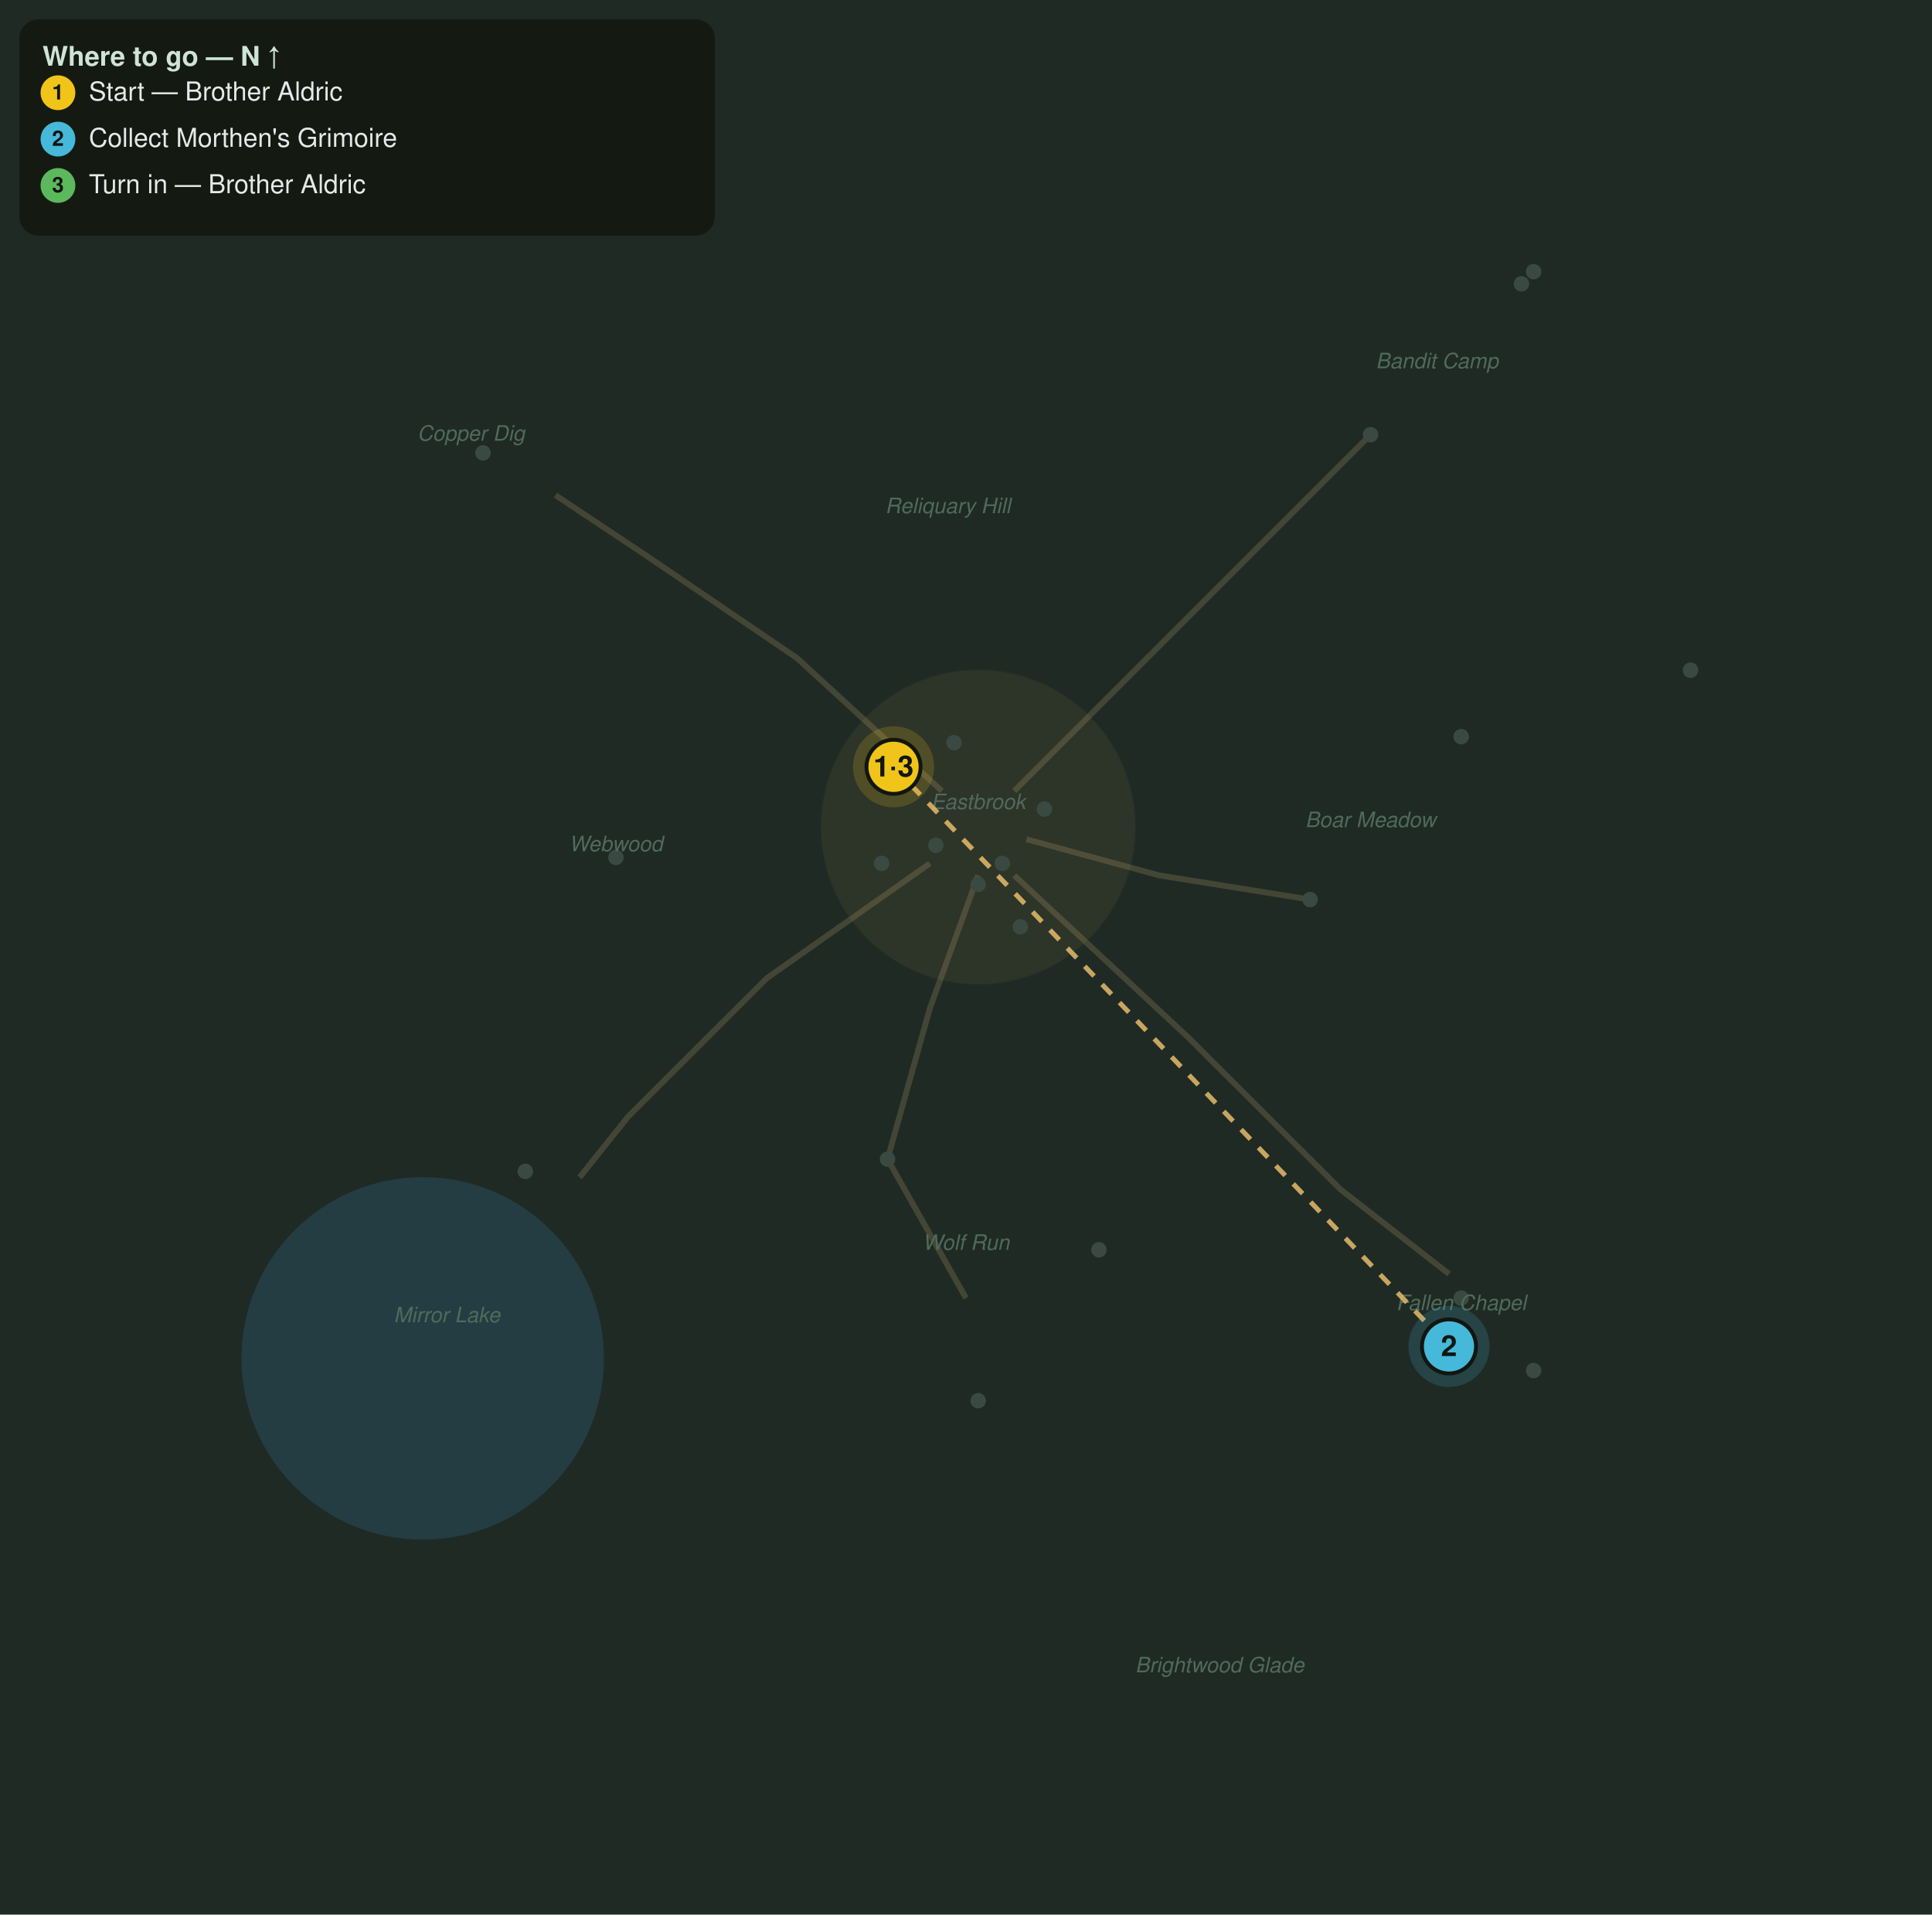
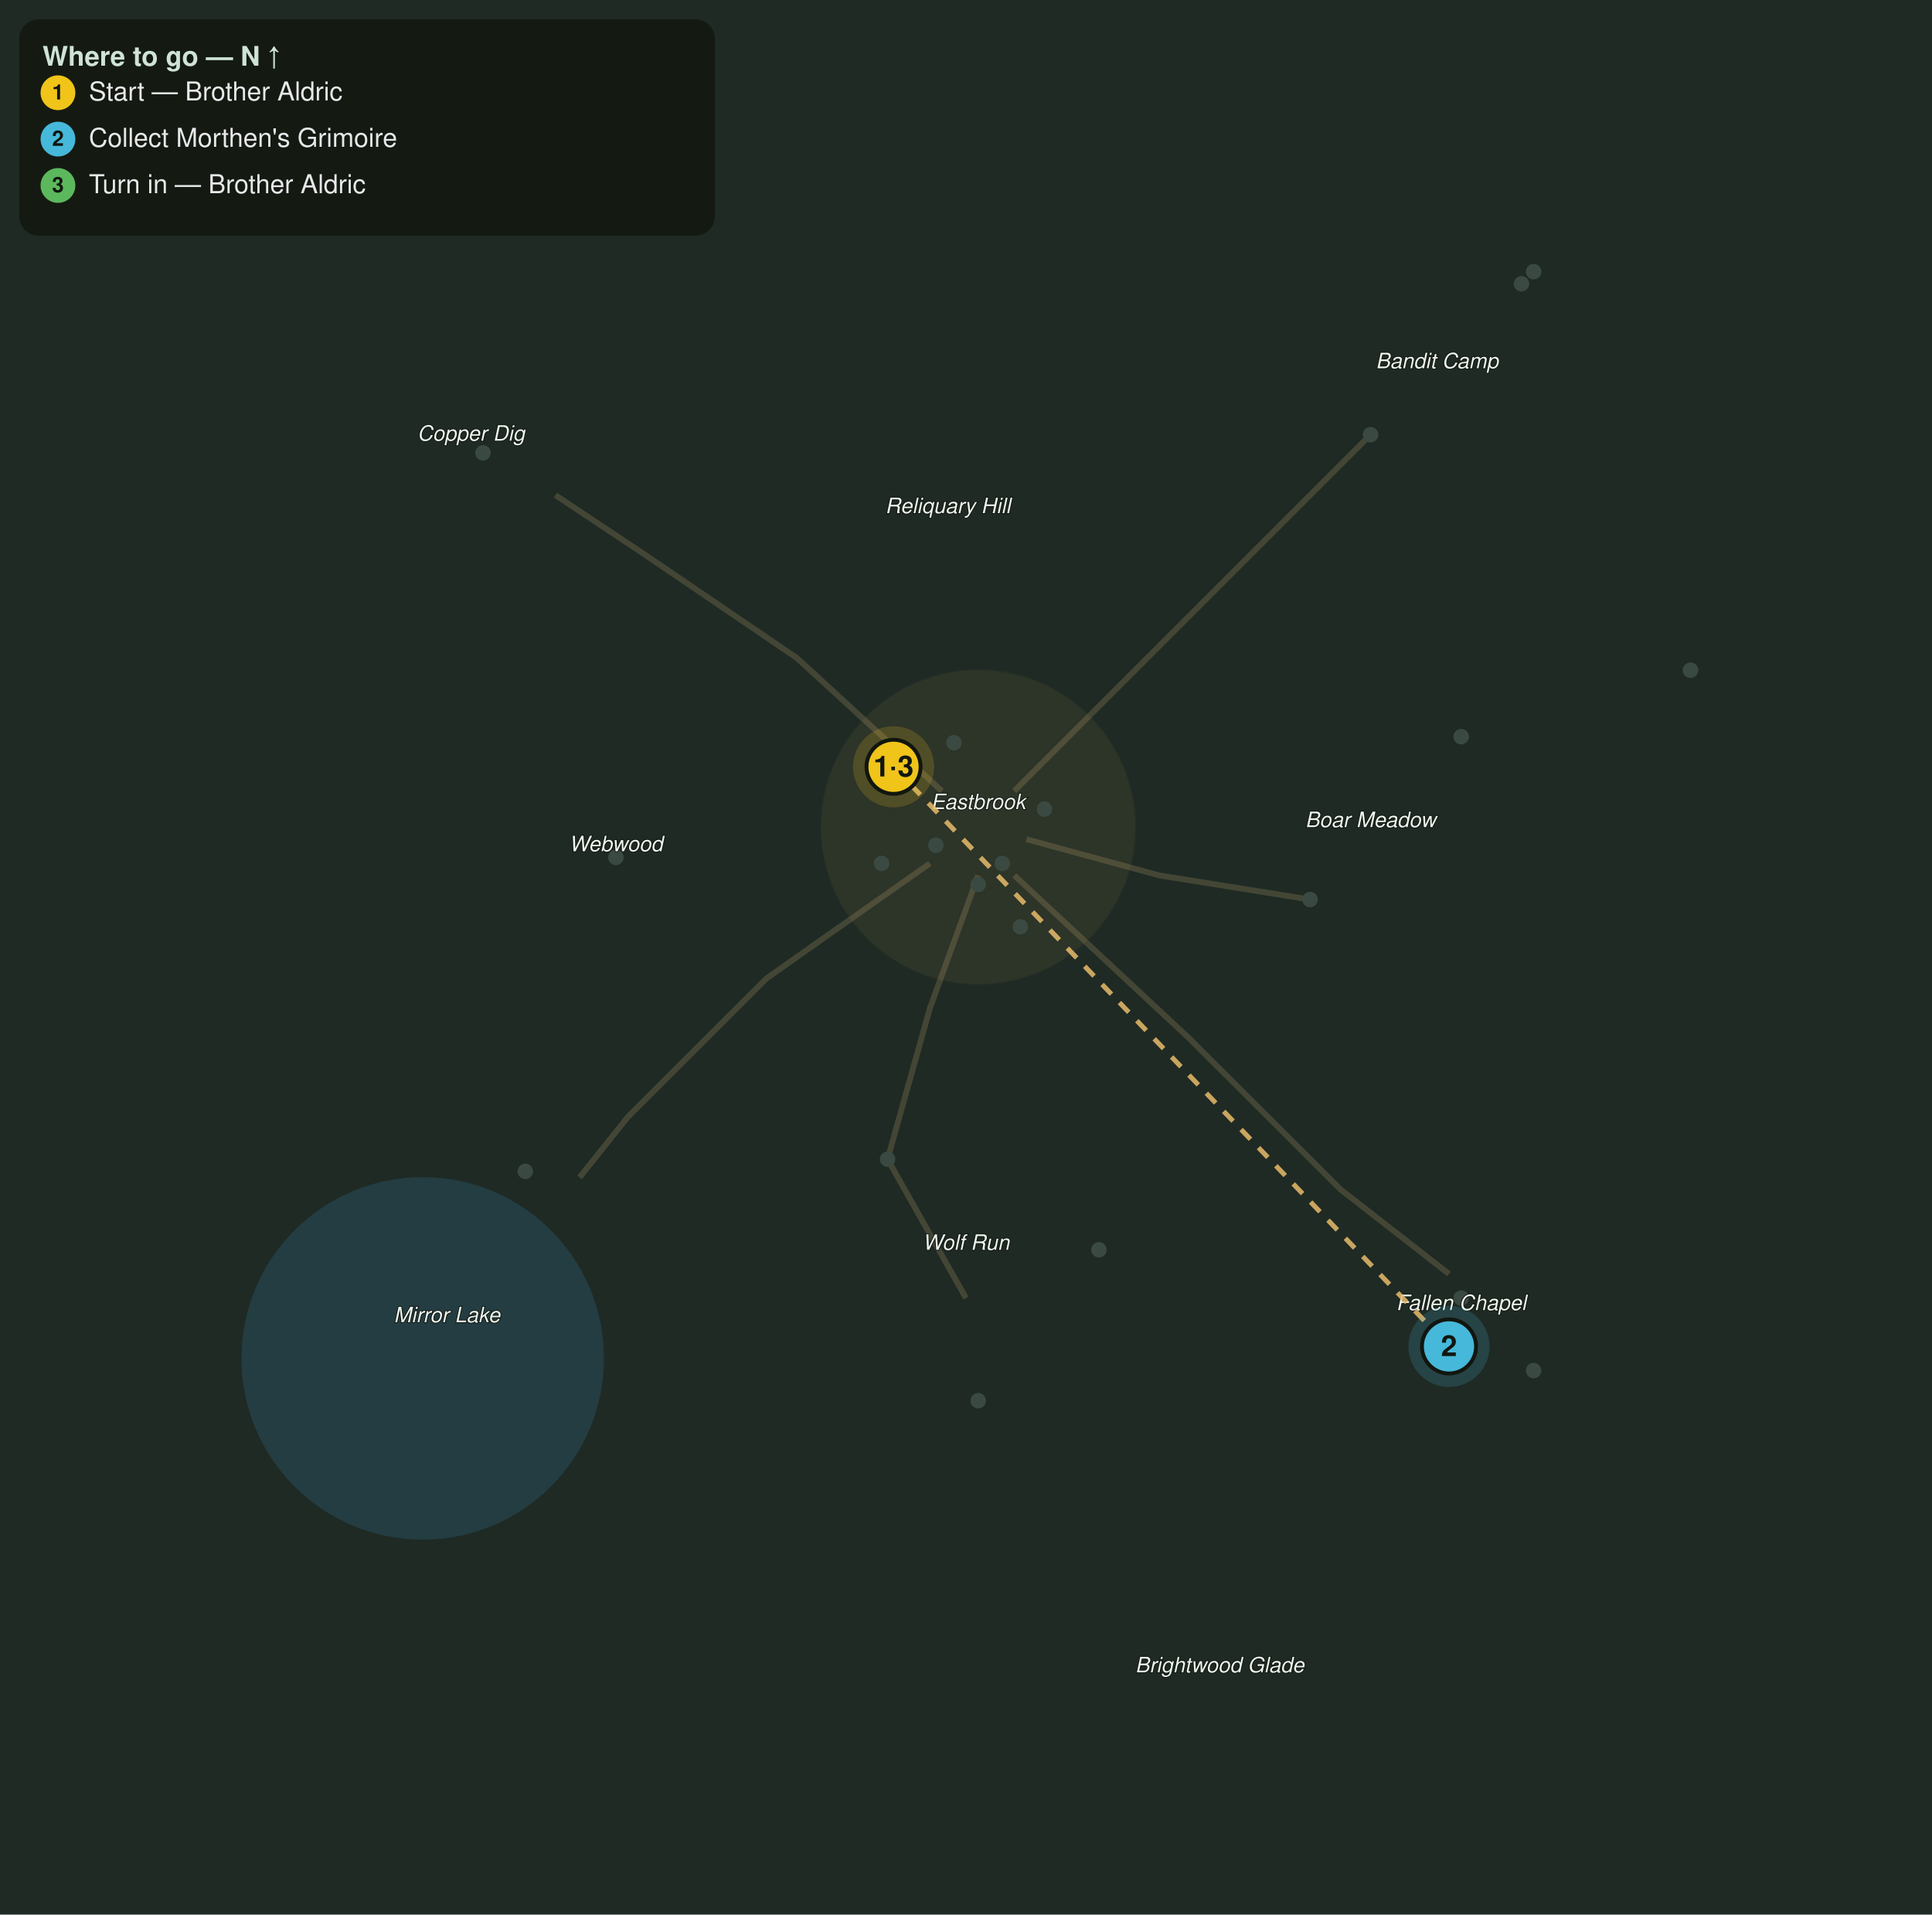
<svg xmlns="http://www.w3.org/2000/svg" viewBox="0 0 1000 991" font-family="Segoe UI, Helvetica, Arial, sans-serif">
  <rect width="1000" height="991" fill="#1f2a24" />
  <circle cx="218.8" cy="703.1" r="93.8" fill="#2f6f8f" opacity="0.28" />
  <path d="M506.3 453.1 L481.3 521.9 L459.4 600.0 L500.0 671.9" fill="none" stroke="#8a7a55" stroke-width="3" opacity="0.35" />
  <path d="M531.3 434.4 L600.0 453.1 L678.1 465.6" fill="none" stroke="#8a7a55" stroke-width="3" opacity="0.35" />
  <path d="M525.0 409.4 L600.0 334.4 L662.5 271.9 L709.4 225.0" fill="none" stroke="#8a7a55" stroke-width="3" opacity="0.35" />
  <path d="M481.3 446.9 L396.9 506.3 L325.0 578.1 L300.0 609.4" fill="none" stroke="#8a7a55" stroke-width="3" opacity="0.35" />
  <path d="M487.5 409.4 L412.5 340.6 L334.4 287.5 L287.5 256.3" fill="none" stroke="#8a7a55" stroke-width="3" opacity="0.35" />
  <path d="M525.0 453.1 L615.6 537.5 L693.8 615.6 L750.0 659.4" fill="none" stroke="#8a7a55" stroke-width="3" opacity="0.35" />
  <circle cx="506.3" cy="428.1" r="81.3" fill="#caa15a" opacity="0.08" stroke="#caa15a" stroke-width="1" stroke-opacity="0.3" />
  <circle cx="459.4" cy="600.0" r="4" fill="#3a4a42" />
  <circle cx="568.8" cy="646.9" r="4" fill="#3a4a42" />
  <circle cx="506.3" cy="725.0" r="4" fill="#3a4a42" />
  <circle cx="678.1" cy="465.6" r="4" fill="#3a4a42" />
  <circle cx="756.3" cy="381.3" r="4" fill="#3a4a42" />
  <circle cx="875.0" cy="346.9" r="4" fill="#3a4a42" />
  <circle cx="318.8" cy="443.8" r="4" fill="#3a4a42" />
  <circle cx="271.9" cy="606.3" r="4" fill="#3a4a42" />
  <circle cx="250.0" cy="234.4" r="4" fill="#3a4a42" />
  <circle cx="709.4" cy="225.0" r="4" fill="#3a4a42" />
  <circle cx="787.5" cy="146.9" r="4" fill="#3a4a42" />
  <circle cx="793.8" cy="140.6" r="4" fill="#3a4a42" />
  <circle cx="756.3" cy="671.9" r="4" fill="#3a4a42" />
  <circle cx="793.8" cy="709.4" r="4" fill="#3a4a42" />
  <circle cx="506.3" cy="457.8" r="4" fill="#3a4a42" />
  <circle cx="518.8" cy="446.9" r="4" fill="#3a4a42" />
  <circle cx="484.4" cy="437.5" r="4" fill="#3a4a42" />
  <circle cx="540.6" cy="418.8" r="4" fill="#3a4a42" />
  <circle cx="462.5" cy="396.9" r="4" fill="#3a4a42" />
  <circle cx="528.1" cy="479.7" r="4" fill="#3a4a42" />
  <circle cx="456.3" cy="446.9" r="4" fill="#3a4a42" />
  <circle cx="493.8" cy="384.4" r="4" fill="#3a4a42" />
-   <text x="506.3" y="418.8" fill="#4f6a5c" font-size="11" font-style="italic" text-anchor="middle">Eastbrook</text>
-   <text x="500.0" y="646.9" fill="#4f6a5c" font-size="11" font-style="italic" text-anchor="middle">Wolf Run</text>
-   <text x="709.4" y="428.1" fill="#4f6a5c" font-size="11" font-style="italic" text-anchor="middle">Boar Meadow</text>
-   <text x="231.3" y="684.4" fill="#4f6a5c" font-size="11" font-style="italic" text-anchor="middle">Mirror Lake</text>
-   <text x="318.8" y="440.6" fill="#4f6a5c" font-size="11" font-style="italic" text-anchor="middle">Webwood</text>
-   <text x="243.8" y="228.1" fill="#4f6a5c" font-size="11" font-style="italic" text-anchor="middle">Copper Dig</text>
-   <text x="743.8" y="190.6" fill="#4f6a5c" font-size="11" font-style="italic" text-anchor="middle">Bandit Camp</text>
-   <text x="756.3" y="678.1" fill="#4f6a5c" font-size="11" font-style="italic" text-anchor="middle">Fallen Chapel</text>
-   <text x="490.6" y="265.6" fill="#4f6a5c" font-size="11" font-style="italic" text-anchor="middle">Reliquary Hill</text>
-   <text x="631.3" y="865.6" fill="#4f6a5c" font-size="11" font-style="italic" text-anchor="middle">Brightwood Glade</text>
+   <text x="506.3" y="418.8" fill="#eef4ee" font-size="11" font-style="italic" text-anchor="middle" stroke="#10160f" stroke-width="0.8" paint-order="stroke">Eastbrook</text>
+   <text x="500.0" y="646.9" fill="#eef4ee" font-size="11" font-style="italic" text-anchor="middle" stroke="#10160f" stroke-width="0.8" paint-order="stroke">Wolf Run</text>
+   <text x="709.4" y="428.1" fill="#eef4ee" font-size="11" font-style="italic" text-anchor="middle" stroke="#10160f" stroke-width="0.8" paint-order="stroke">Boar Meadow</text>
+   <text x="231.3" y="684.4" fill="#eef4ee" font-size="11" font-style="italic" text-anchor="middle" stroke="#10160f" stroke-width="0.8" paint-order="stroke">Mirror Lake</text>
+   <text x="318.8" y="440.6" fill="#eef4ee" font-size="11" font-style="italic" text-anchor="middle" stroke="#10160f" stroke-width="0.8" paint-order="stroke">Webwood</text>
+   <text x="243.8" y="228.1" fill="#eef4ee" font-size="11" font-style="italic" text-anchor="middle" stroke="#10160f" stroke-width="0.8" paint-order="stroke">Copper Dig</text>
+   <text x="743.8" y="190.6" fill="#eef4ee" font-size="11" font-style="italic" text-anchor="middle" stroke="#10160f" stroke-width="0.8" paint-order="stroke">Bandit Camp</text>
+   <text x="756.3" y="678.1" fill="#eef4ee" font-size="11" font-style="italic" text-anchor="middle" stroke="#10160f" stroke-width="0.8" paint-order="stroke">Fallen Chapel</text>
+   <text x="490.6" y="265.6" fill="#eef4ee" font-size="11" font-style="italic" text-anchor="middle" stroke="#10160f" stroke-width="0.8" paint-order="stroke">Reliquary Hill</text>
+   <text x="631.3" y="865.6" fill="#eef4ee" font-size="11" font-style="italic" text-anchor="middle" stroke="#10160f" stroke-width="0.8" paint-order="stroke">Brightwood Glade</text>
  <path d="M462.5 396.9 L750.0 696.9" fill="none" stroke="#e6bb6a" stroke-width="2.5" stroke-dasharray="7 6" opacity="0.85" />
  <g class="qstep" data-keys="giver,turnin" data-steps="1,3">
    <circle cx="462.5" cy="396.9" r="21" fill="#f0c419" opacity="0.18" />
    <circle cx="462.5" cy="396.9" r="14" fill="#f0c419" stroke="#11160f" stroke-width="2" />
    <text x="462.5" y="401.9" fill="#11160f" font-size="15" font-weight="bold" text-anchor="middle">1·3</text>
  </g>
  <g class="qstep" data-keys="morthen_grimoire" data-steps="2">
    <circle cx="750.0" cy="696.9" r="21" fill="#46b8da" opacity="0.18" />
    <circle cx="750.0" cy="696.9" r="14" fill="#46b8da" stroke="#11160f" stroke-width="2" />
    <text x="750.0" y="701.9" fill="#11160f" font-size="15" font-weight="bold" text-anchor="middle">2</text>
  </g>
  <rect x="10" y="10" width="360" height="112" rx="10" fill="#11160f" opacity="0.82" />
  <text x="22" y="34" fill="#cfe3d6" font-size="14" font-weight="bold">Where to go — N ↑</text>
  <circle cx="30" cy="48" r="9" fill="#f0c419" />
  <text x="30" y="51.5" fill="#11160f" font-size="11" font-weight="bold" text-anchor="middle">1</text>
  <text x="46" y="52" fill="#e8e8ea" font-size="13.5">Start — Brother Aldric</text>
  <circle cx="30" cy="72" r="9" fill="#46b8da" />
  <text x="30" y="75.5" fill="#11160f" font-size="11" font-weight="bold" text-anchor="middle">2</text>
  <text x="46" y="76" fill="#e8e8ea" font-size="13.5">Collect Morthen's Grimoire</text>
  <circle cx="30" cy="96" r="9" fill="#5cb85c" />
  <text x="30" y="99.5" fill="#11160f" font-size="11" font-weight="bold" text-anchor="middle">3</text>
  <text x="46" y="100" fill="#e8e8ea" font-size="13.5">Turn in — Brother Aldric</text>
</svg>
